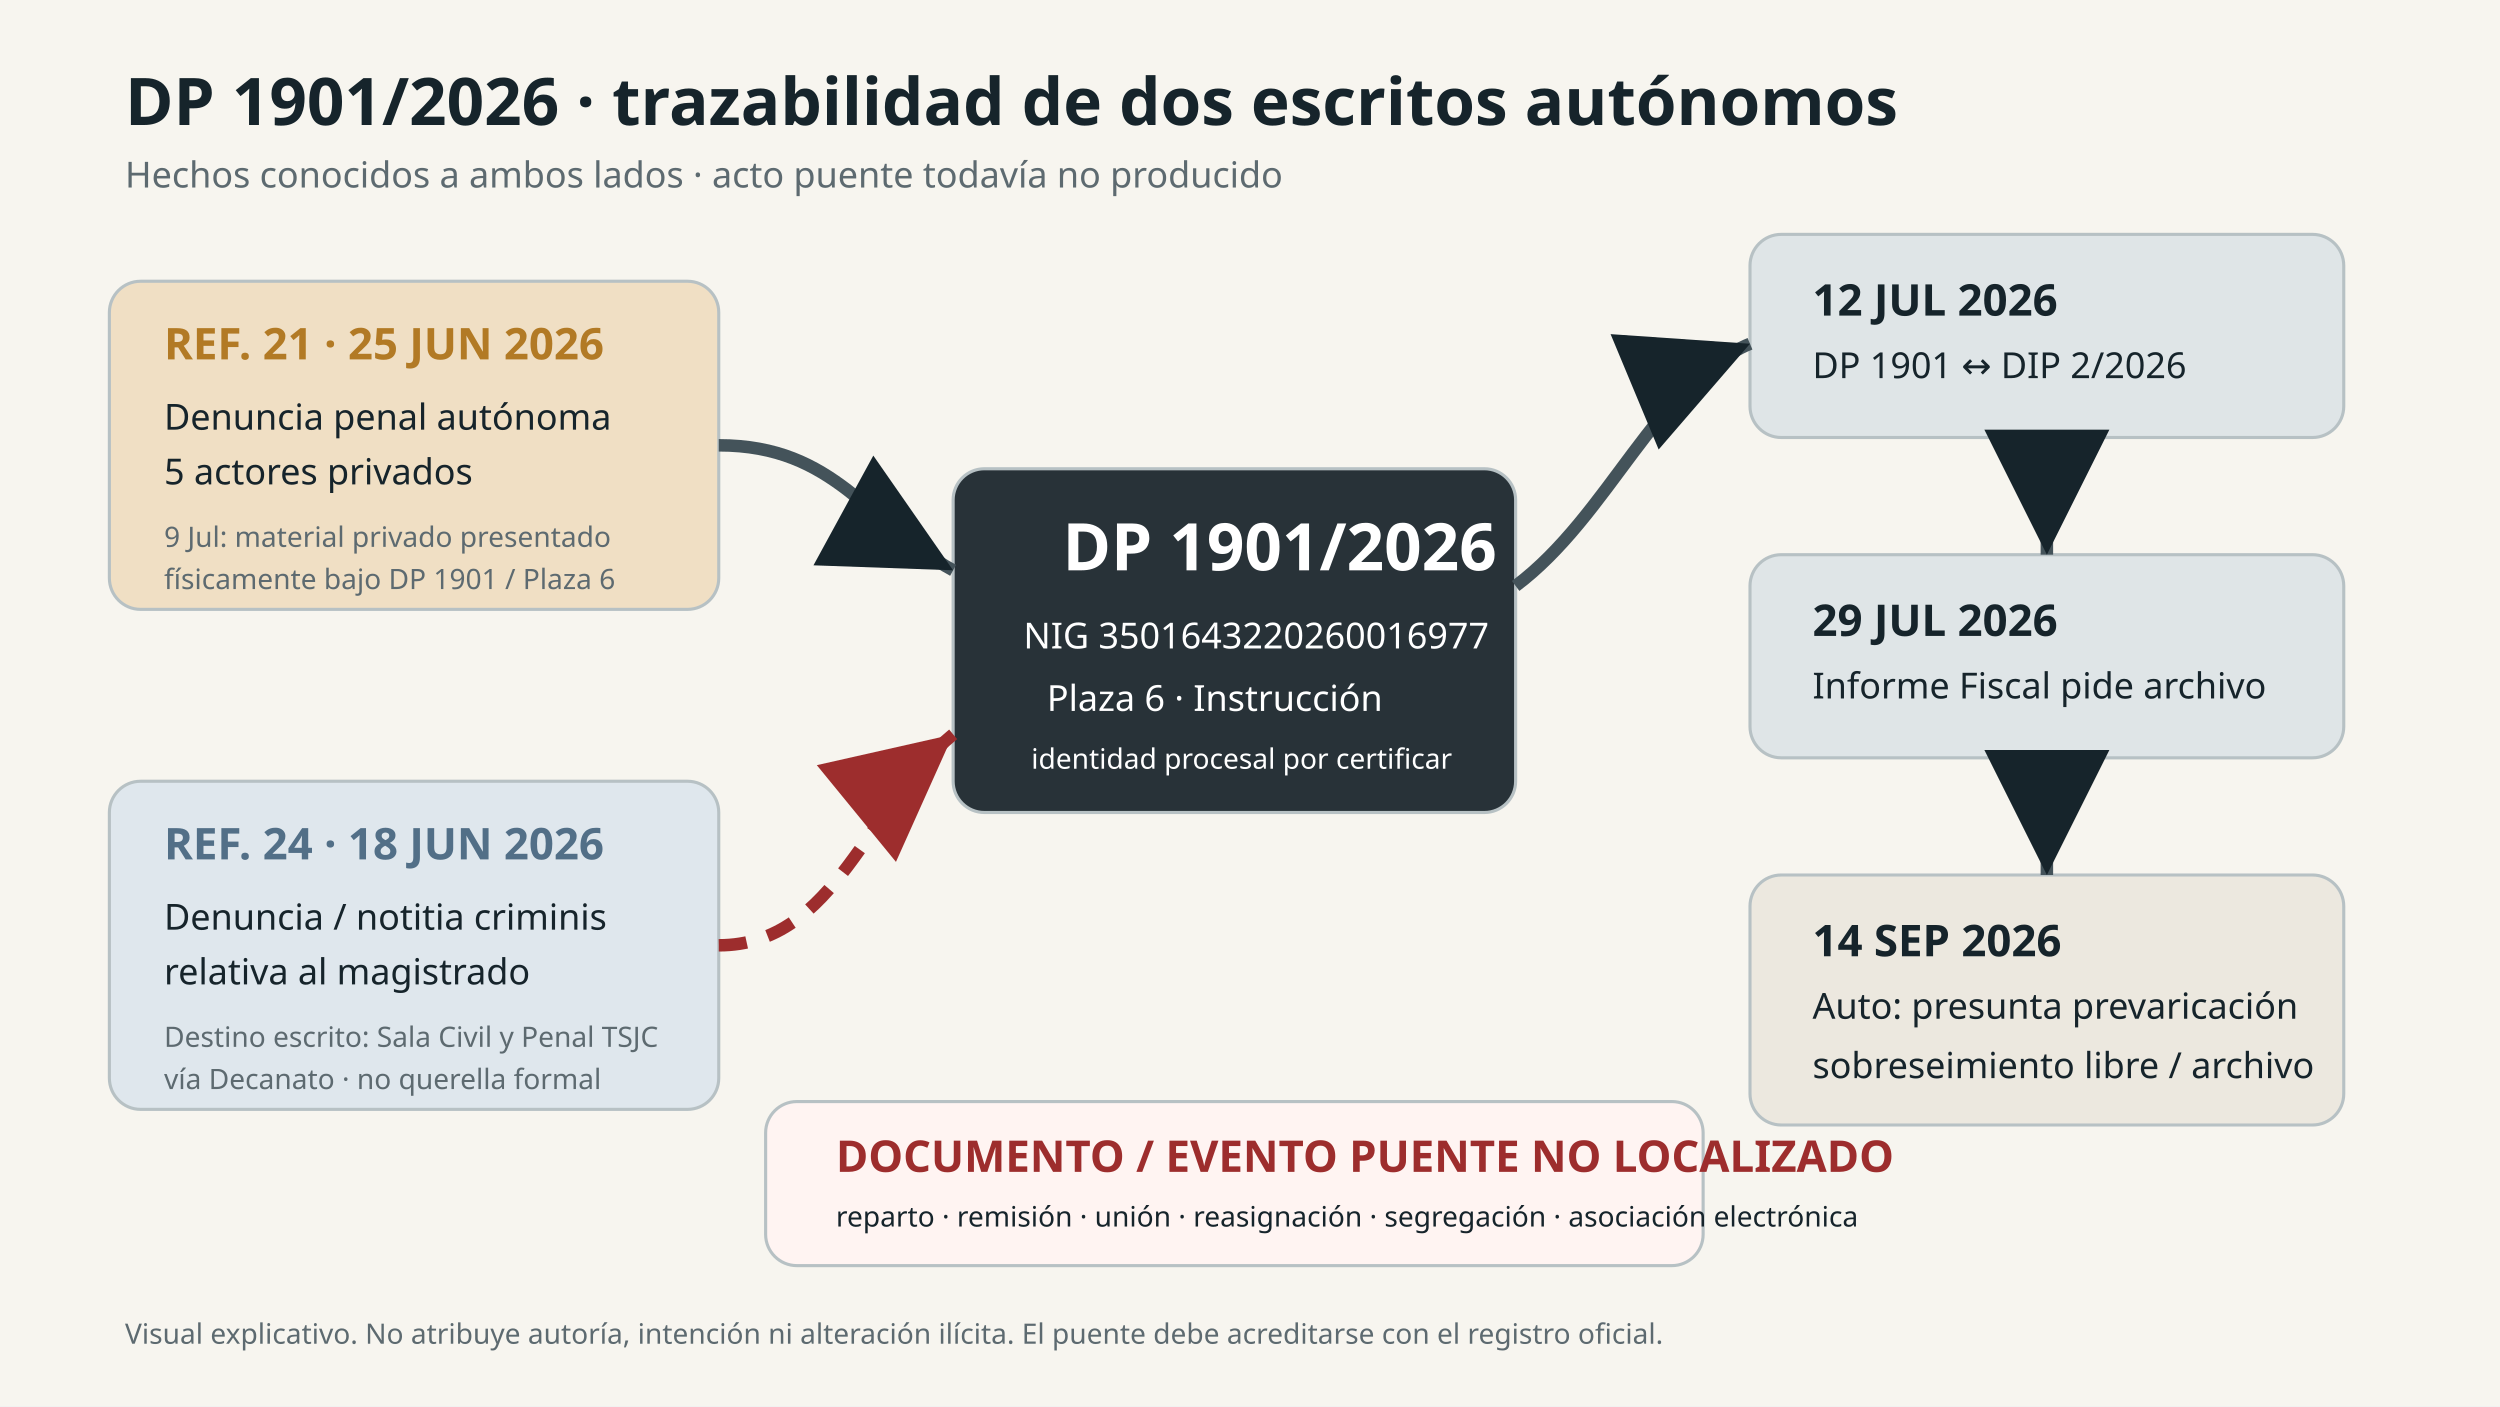
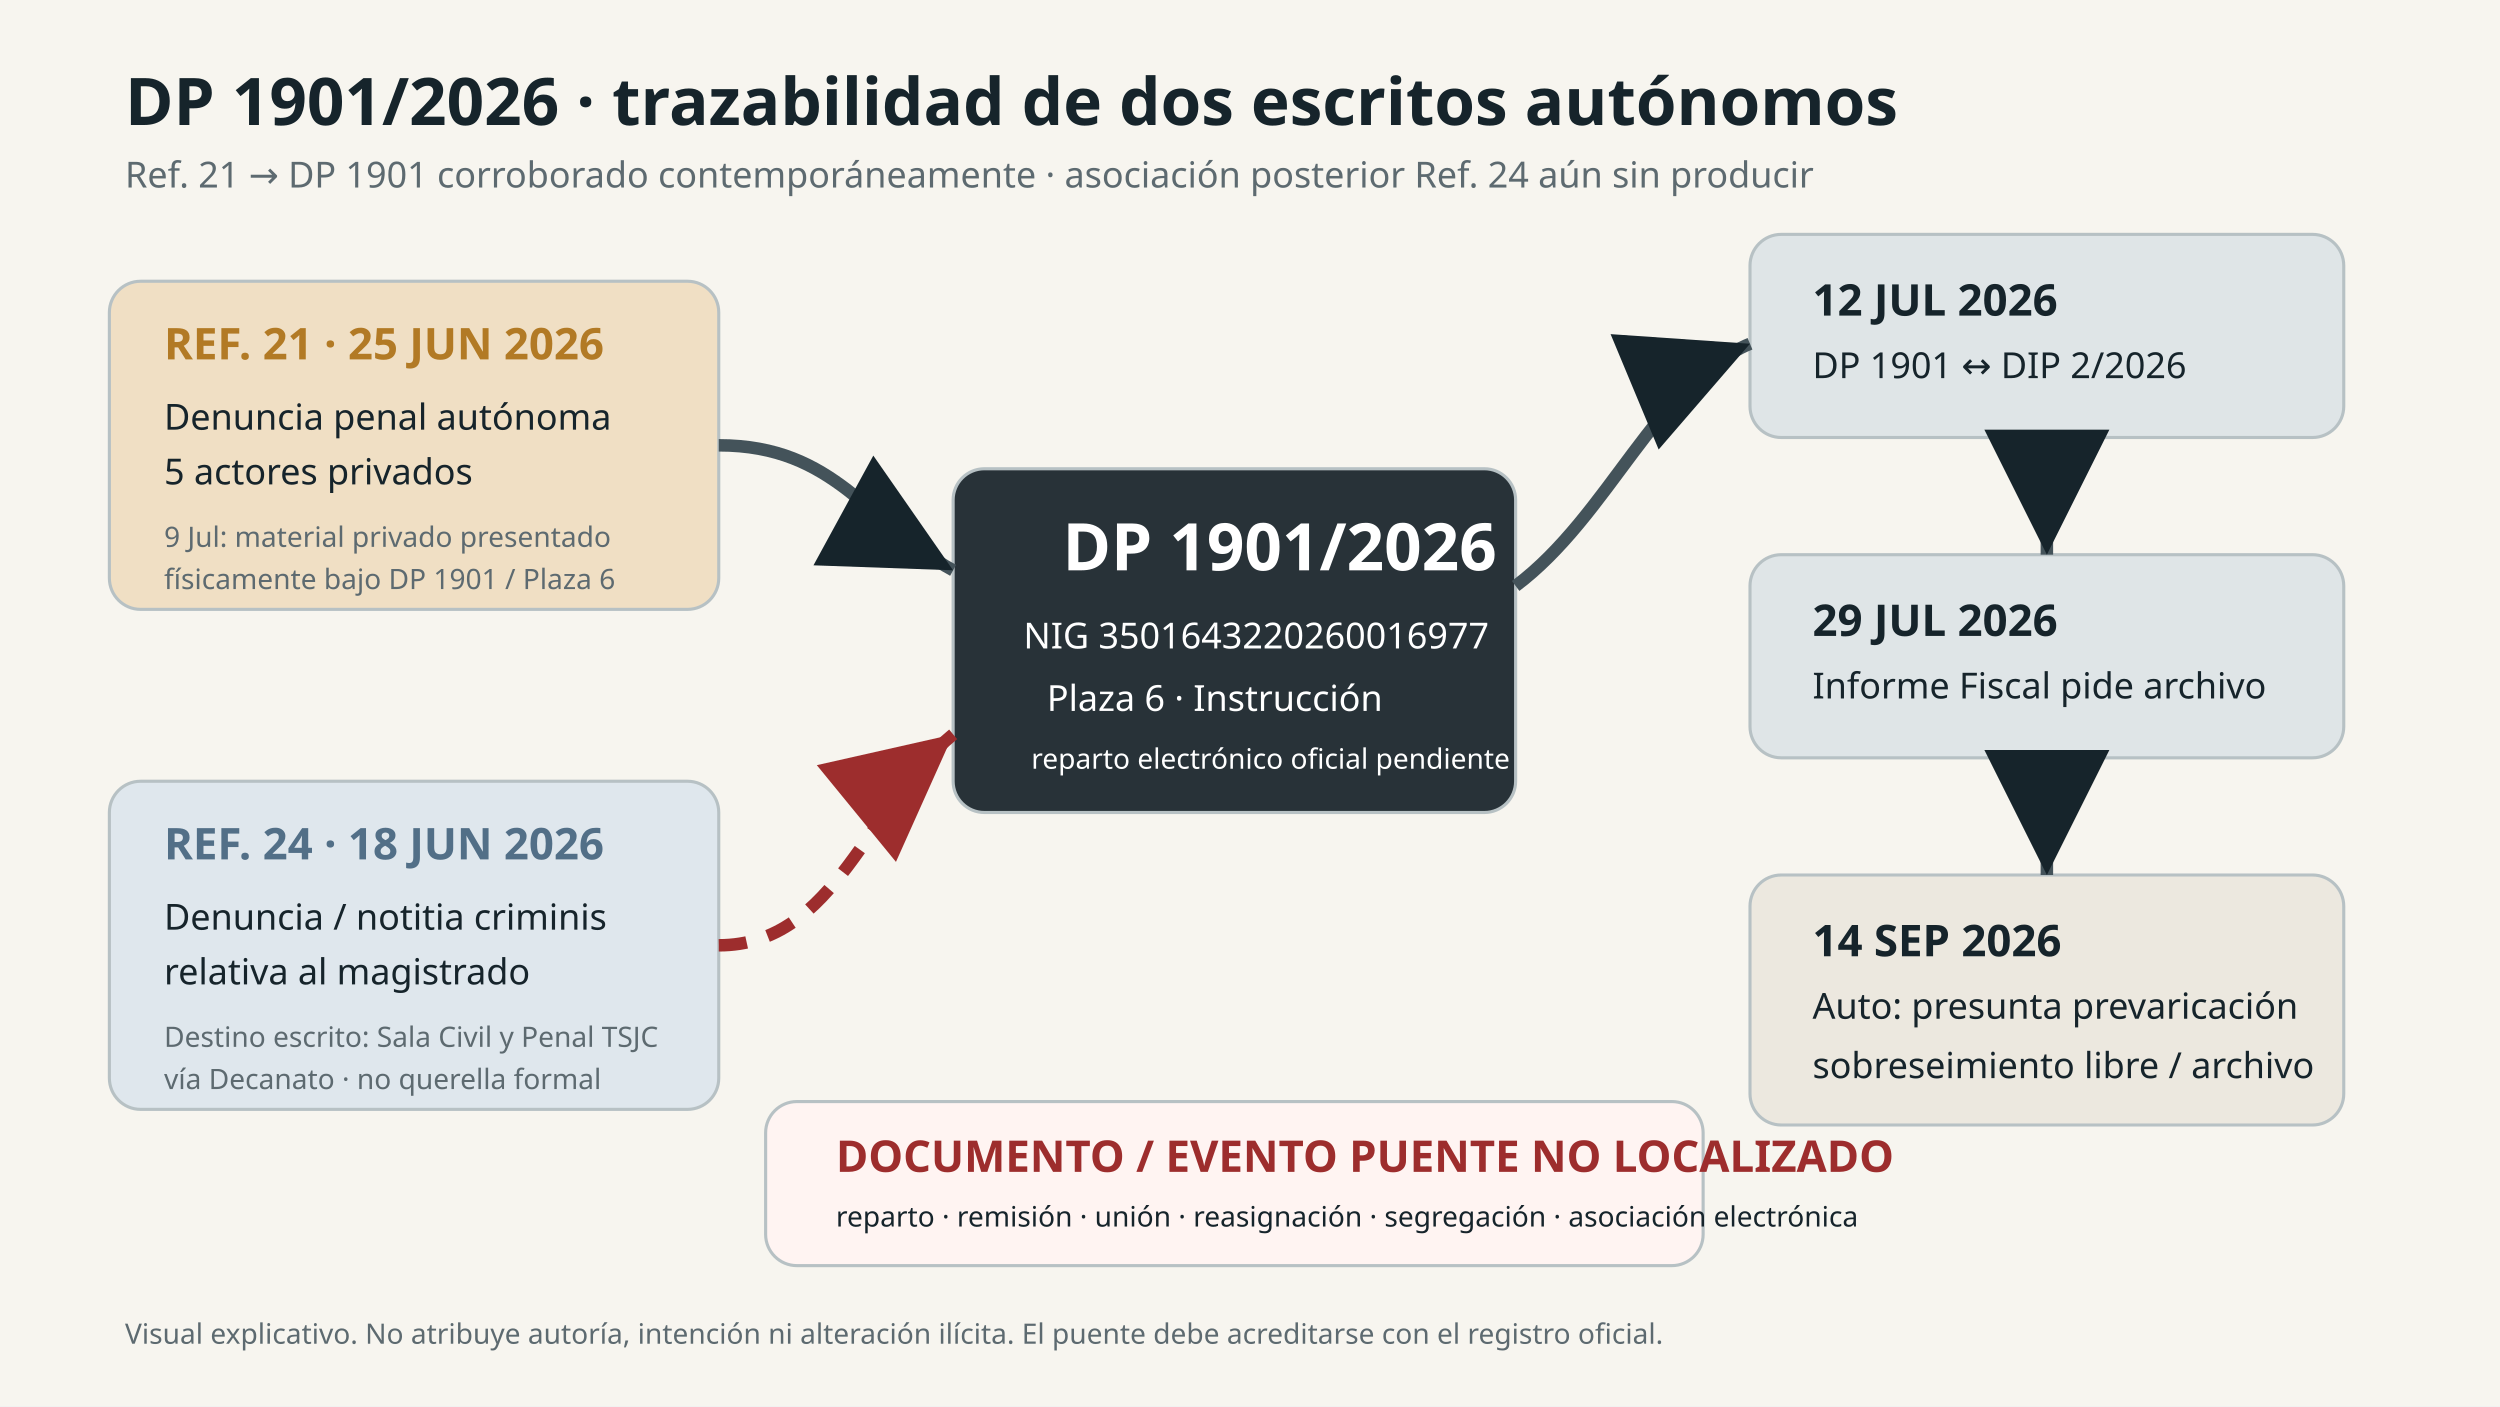
<svg xmlns="http://www.w3.org/2000/svg" width="1600" height="900" viewBox="0 0 1600 900" role="img" aria-labelledby="t d">
  <style>
  .bg{fill:#f7f5ef}.ink{fill:#16242b}.muted{fill:#5d6a70}.ochre{fill:#b27a25}.blue{fill:#526f87}.char{fill:#283238}.grey{fill:#dfe5e7}.red{fill:#9d2d2d}.white{fill:#fff}
  .box{rx:20;ry:20;stroke:#b7c1c4;stroke-width:2}.h{font:700 42px system-ui,sans-serif}.k{font:700 28px system-ui,sans-serif}.p{font:500 23px system-ui,sans-serif}.s{font:500 18px system-ui,sans-serif}
  .arrow{stroke:#44535a;stroke-width:8;fill:none;marker-end:url(#m)} .dash{stroke:#9d2d2d;stroke-width:8;stroke-dasharray:18 14;fill:none;marker-end:url(#mr)}
</style>
  <defs>
    <marker id="m" markerWidth="12" markerHeight="12" refX="10" refY="5" orient="auto">
      <path d="M0,0 L10,5 L0,10 z" class="ink" />
    </marker>
    <marker id="mr" markerWidth="12" markerHeight="12" refX="10" refY="5" orient="auto">
      <path d="M0,0 L10,5 L0,10 z" class="red" />
    </marker>
  </defs>
  <rect width="1600" height="900" class="bg" />
  <text x="80" y="80" class="h ink">DP 1901/2026 · trazabilidad de dos escritos autónomos</text>
-   <text x="80" y="120" class="p muted">Hechos conocidos a ambos lados · acto puente todavía no producido</text>
+   <text x="80" y="120" class="p muted">Ref. 21 → DP 1901 corroborado contemporáneamente · asociación posterior Ref. 24 aún sin producir</text>
  <rect x="70" y="180" width="390" height="210" class="box" fill="#f0dfc4" />
  <text x="105" y="230" class="k ochre">REF. 21 · 25 JUN 2026</text>
  <text x="105" y="275" class="p ink">Denuncia penal autónoma</text>
  <text x="105" y="310" class="p ink">5 actores privados</text>
  <text x="105" y="350" class="s muted">9 Jul: material privado presentado</text>
  <text x="105" y="377" class="s muted">físicamente bajo DP 1901 / Plaza 6</text>
  <rect x="70" y="500" width="390" height="210" class="box" fill="#dfe7ed" />
  <text x="105" y="550" class="k blue">REF. 24 · 18 JUN 2026</text>
  <text x="105" y="595" class="p ink">Denuncia / notitia criminis</text>
  <text x="105" y="630" class="p ink">relativa al magistrado</text>
  <text x="105" y="670" class="s muted">Destino escrito: Sala Civil y Penal TSJC</text>
  <text x="105" y="697" class="s muted">vía Decanato · no querella formal</text>
  <rect x="610" y="300" width="360" height="220" class="box char" />
  <text x="680" y="365" class="h white">DP 1901/2026</text>
  <text x="655" y="415" class="p white">NIG 3501643220260016977</text>
  <text x="670" y="455" class="p white">Plaza 6 · Instrucción</text>
-   <text x="660" y="492" class="s white">identidad procesal por certificar</text>
+   <text x="660" y="492" class="s white">reparto electrónico oficial pendiente</text>
  <path d="M460 285 C535 285 555 335 610 365" class="arrow" />
  <path d="M460 605 C535 605 555 515 610 470" class="dash" />
  <rect x="490" y="705" width="600" height="105" class="box" fill="#fff4f2" stroke="#9d2d2d" />
  <text x="535" y="750" class="k red">DOCUMENTO / EVENTO PUENTE NO LOCALIZADO</text>
  <text x="535" y="785" class="s ink">reparto · remisión · unión · reasignación · segregación · asociación electrónica</text>
  <rect x="1120" y="150" width="380" height="130" class="box grey" />
  <text x="1160" y="202" class="k ink">12 JUL 2026</text>
  <text x="1160" y="242" class="p ink">DP 1901 ↔ DIP 2/2026</text>
  <rect x="1120" y="355" width="380" height="130" class="box grey" />
  <text x="1160" y="407" class="k ink">29 JUL 2026</text>
  <text x="1160" y="447" class="p ink">Informe Fiscal pide archivo</text>
  <rect x="1120" y="560" width="380" height="160" class="box" fill="#ece8df" />
  <text x="1160" y="612" class="k ink">14 SEP 2026</text>
  <text x="1160" y="652" class="p ink">Auto: presunta prevaricación</text>
  <text x="1160" y="690" class="p ink">sobreseimiento libre / archivo</text>
  <path d="M970 375 C1030 330 1060 245 1120 220" class="arrow" />
  <path d="M1310 280 L1310 355" class="arrow" />
  <path d="M1310 485 L1310 560" class="arrow" />
  <text x="80" y="860" class="s muted">Visual explicativo. No atribuye autoría, intención ni alteración ilícita. El puente debe acreditarse con el registro oficial.</text>
</svg>
